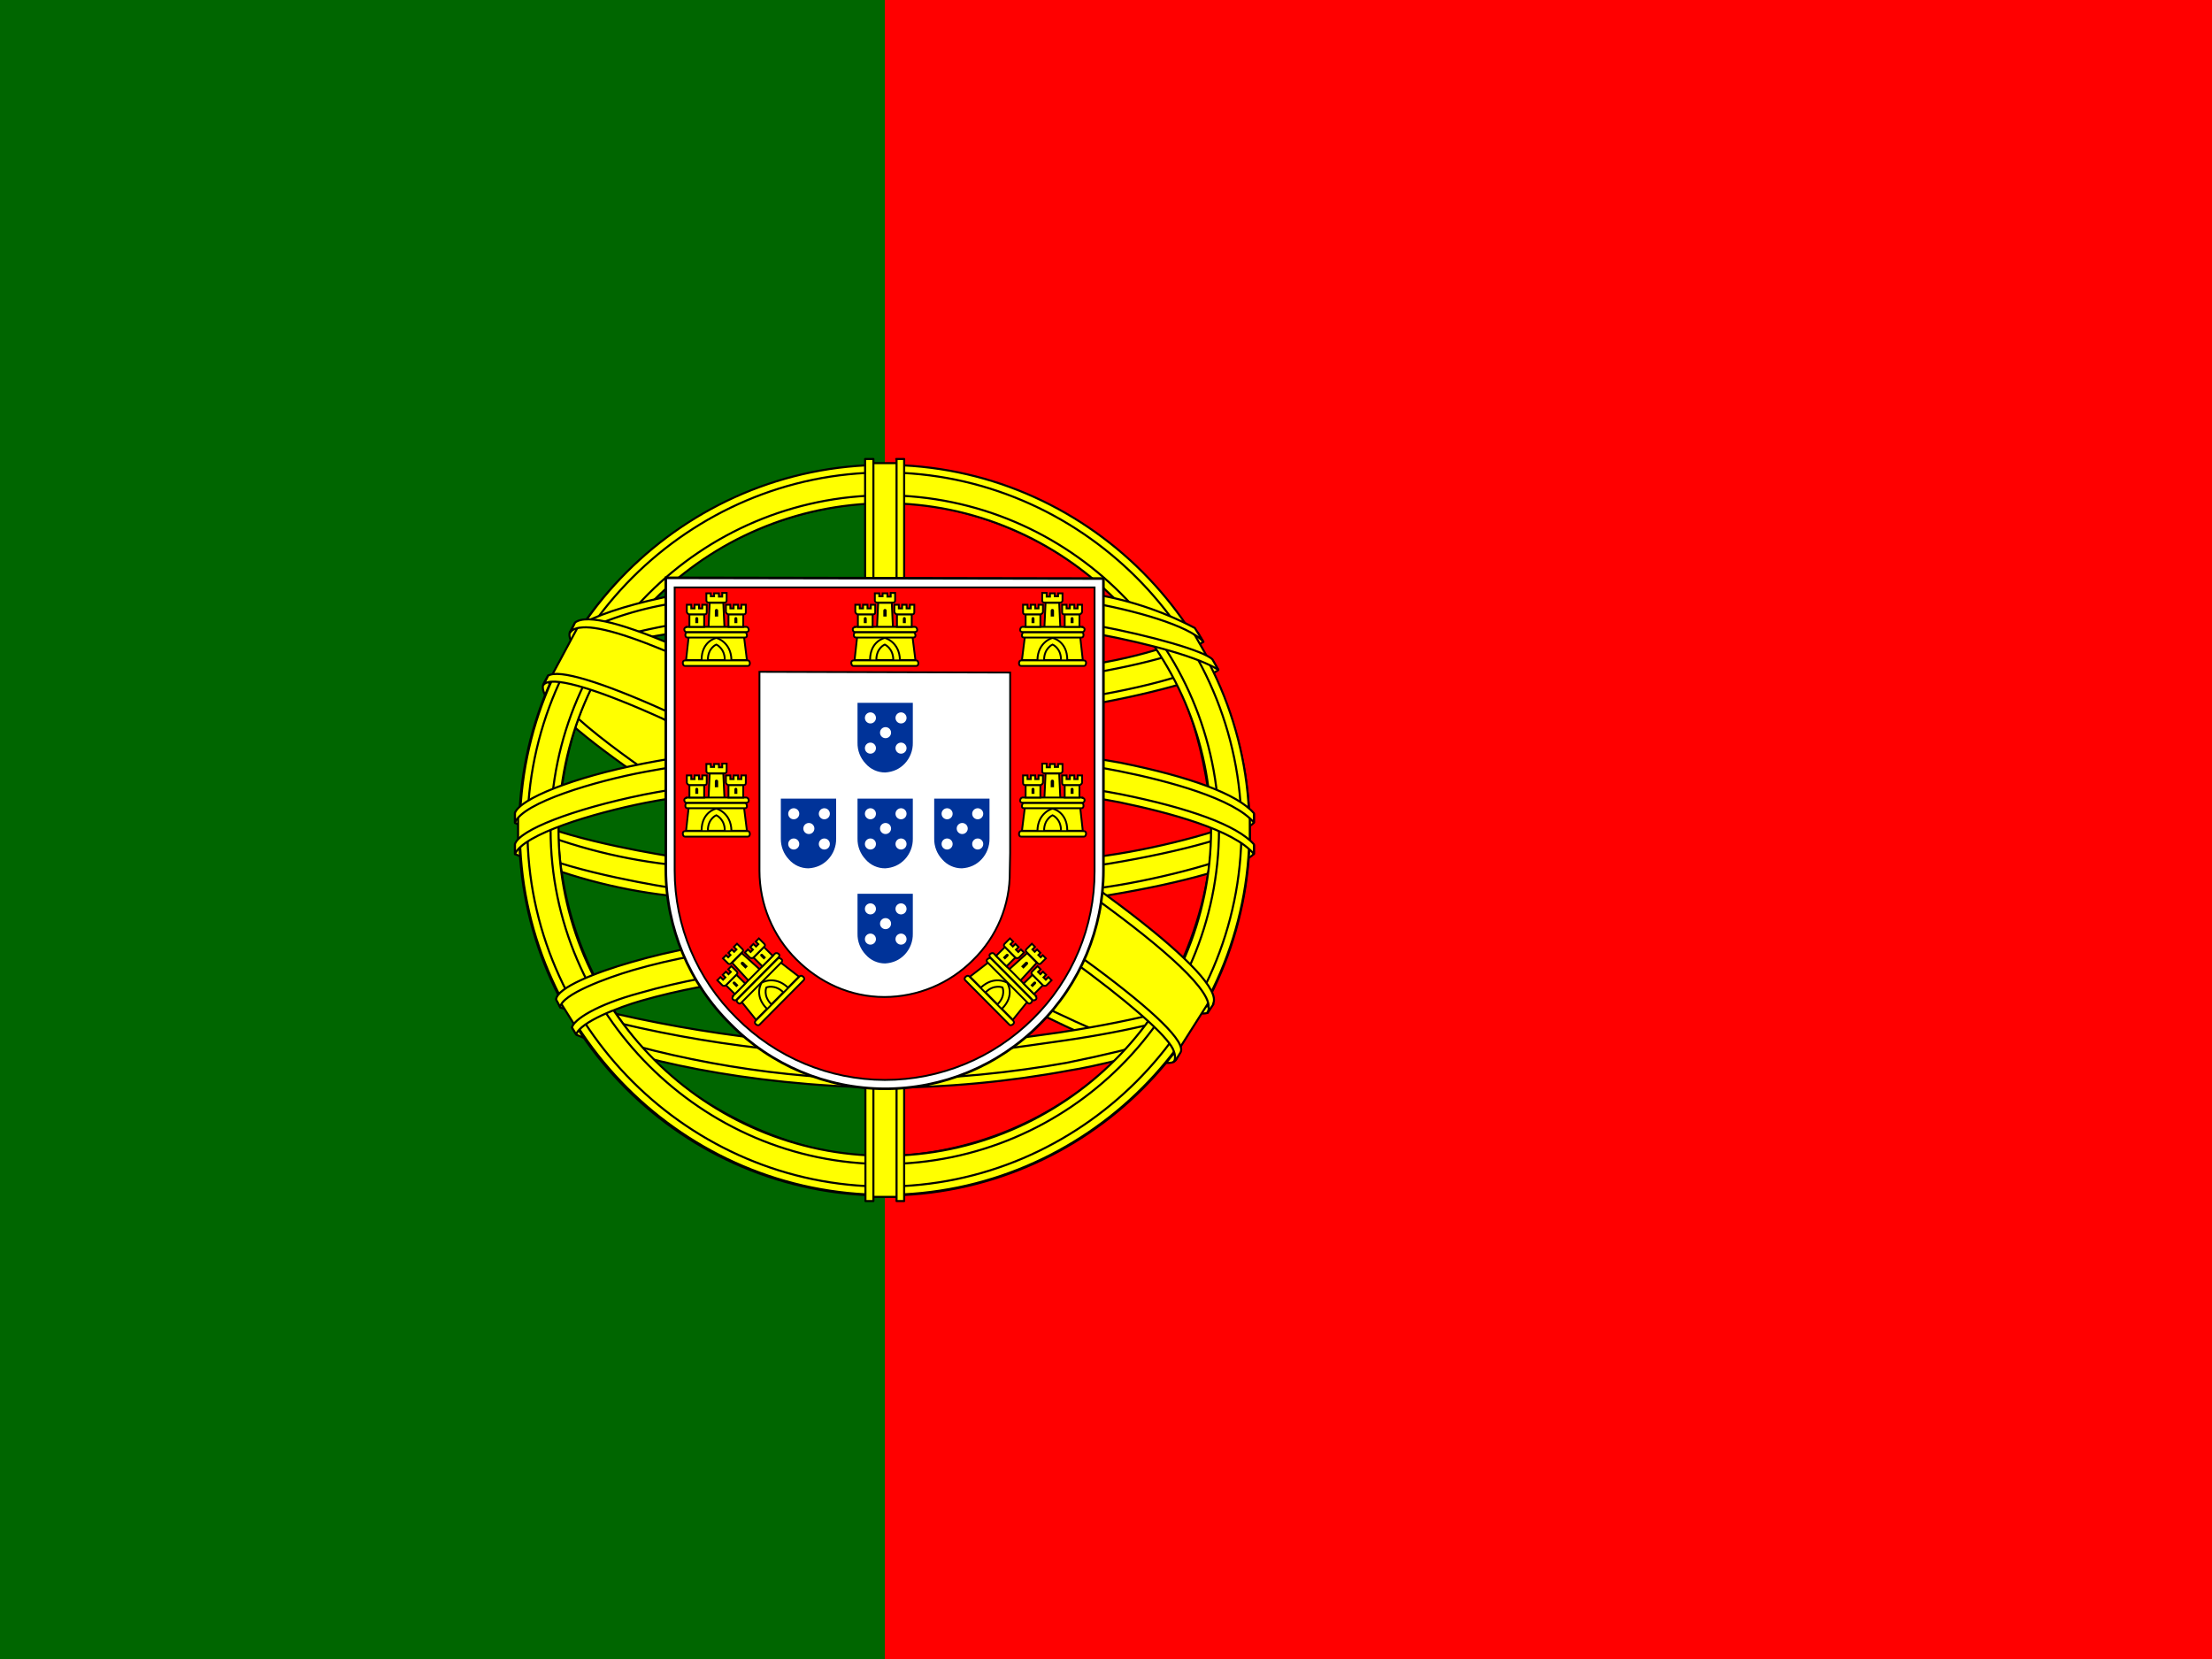
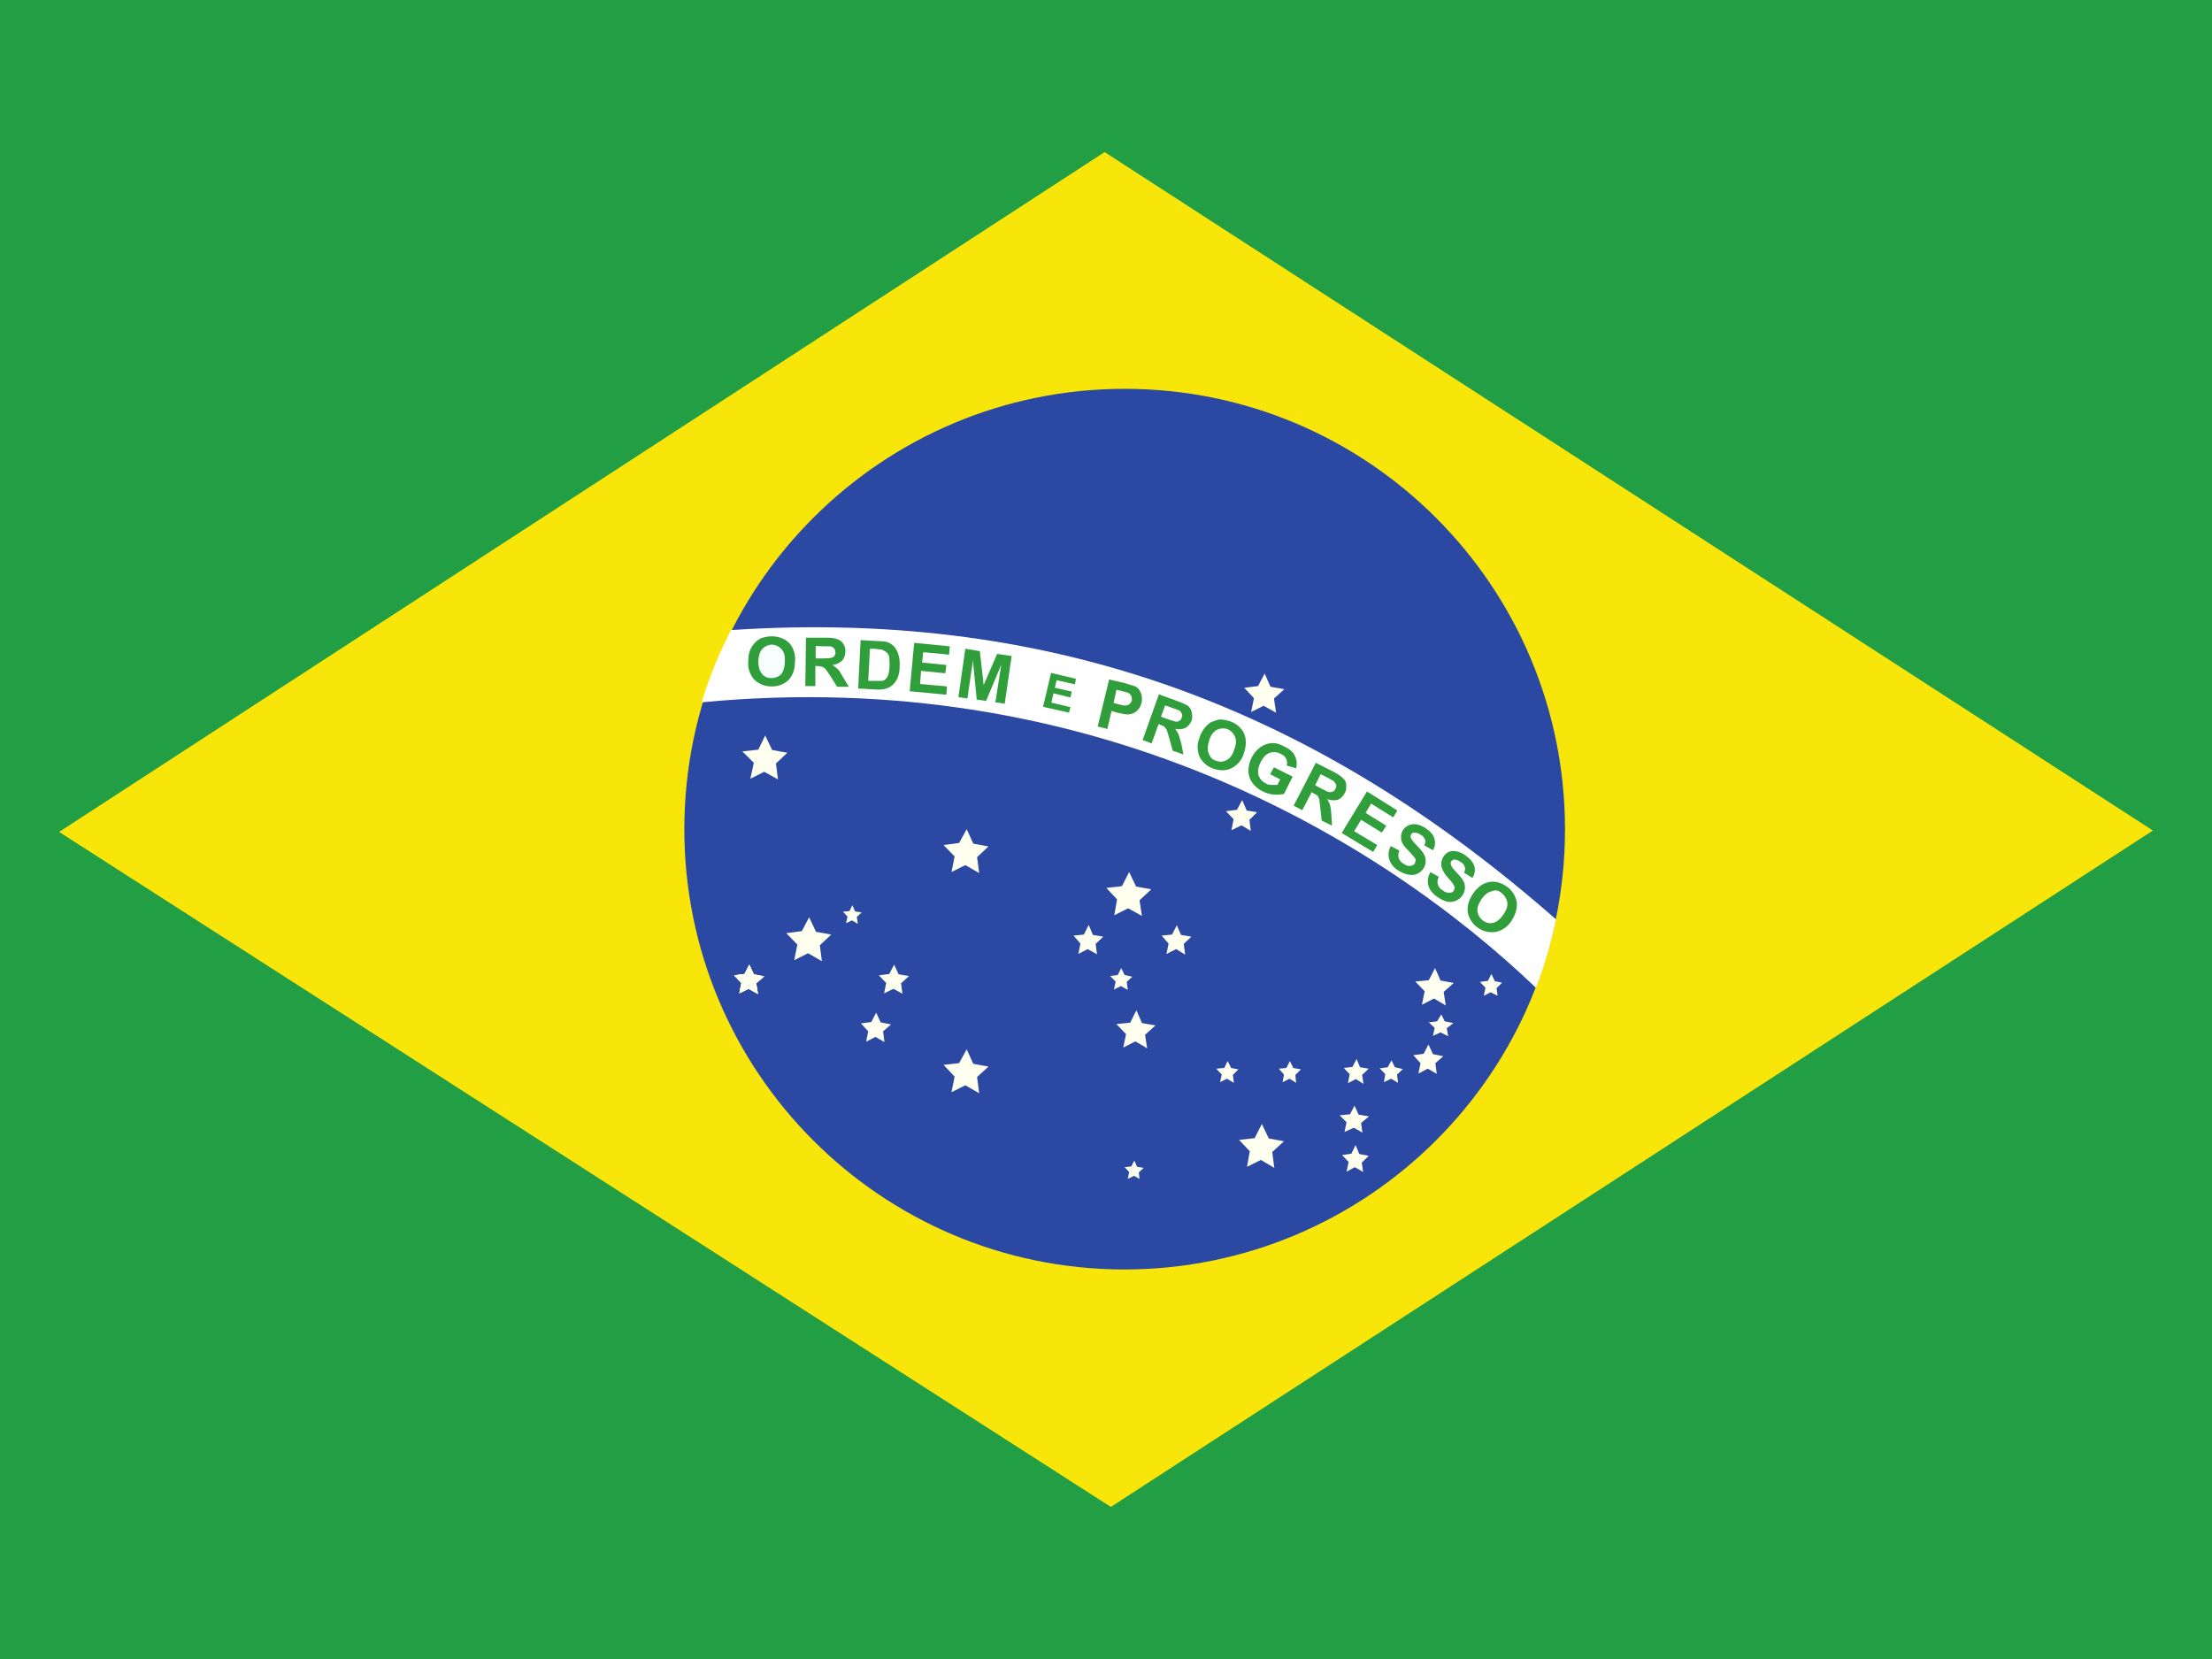
- <svg xmlns="http://www.w3.org/2000/svg" xmlns:xlink="http://www.w3.org/1999/xlink" id="flag-icons-pt" viewBox="0 0 640 480">
-   <path fill="red" d="M256 0h384v480H256z" />
-   <path fill="#060" d="M0 0h256v480H0z" />
-   <g fill="#ff0" fill-rule="evenodd" stroke="#000" stroke-linecap="round" stroke-linejoin="round" stroke-width=".6">
-     <path d="M339.5 306.2c-32.3-1-180-93.2-181-108l8.1-13.5c14.7 21.3 165.7 111 180.6 107.8z" />
-     <path d="M164.9 182.8c-2.9 7.8 38.6 33.4 88.4 63.8s92.9 49 96 46.4l1.5-2.8q-.9 1.6-4.3.6c-13.5-3.9-48.6-20-92.1-46.4-43.6-26.4-81.4-50.7-87.3-61a6 6 0 0 1-.6-3.1h-.2l-1.2 2.2zm175.3 123.8q-.7 1.3-3.5.8c-12-1.3-48.6-19.1-91.9-45-50.4-30.2-92-57.6-87.4-64.8l1.2-2.2.2.1c-4 12.2 82.1 61.4 87.2 64.6 49.8 30.8 91.8 48.9 95.5 44.2z" />
-     <path d="M256.2 207.2c32.2-.3 72-4.4 95-13.6l-5-8c-13.5 7.5-53.5 12.5-90.3 13.2-43.4-.4-74.1-4.5-89.5-14.8l-4.6 8.6c28.2 12 57.2 14.5 94.4 14.6" />
-     <path d="M352.5 193.8c-.8 1.3-15.8 6.4-37.8 10.2a381 381 0 0 1-58.6 4.3 416 416 0 0 1-56.2-3.6c-23.1-3.6-35-8.6-39.5-10.4l1.1-2.2c12.7 5 24.7 8 38.7 10.2A412 412 0 0 0 256 206a392 392 0 0 0 58.3-4.3c22.5-3.7 34.8-8.4 36.6-10.5zm-4.4-8.1c-2.4 2-14.6 6.3-36 9.7a388 388 0 0 1-55.8 4c-22 0-40.1-1.6-53.8-3.6-21.8-2.8-33.4-8-37.6-9.4l1.3-2.2c3.3 1.7 14.4 6.2 36.5 9.3a385 385 0 0 0 53.6 3.4 384 384 0 0 0 55.4-4c21.5-3 33.1-8.4 34.9-9.8zM150.3 246c19.8 10.7 63.9 16 105.6 16.4 38 .1 87.4-5.8 105.9-15.6l-.5-10.7c-5.8 9-58.8 17.7-105.8 17.4s-90.7-7.6-105.3-17v9.5" />
-     <path d="M362.8 244.5v2.5c-2.8 3.4-20.2 8.4-42 12a434 434 0 0 1-65.4 4.4 400 400 0 0 1-62-4.3 155 155 0 0 1-44.4-12v-2.9c9.7 6.4 35.9 11.2 44.7 12.6 15.8 2.4 36.1 4.2 61.7 4.2 26.9 0 48.4-1.9 65-4.4 15.7-2.3 38-8.2 42.4-12.1m0-9v2.5c-2.8 3.3-20.2 8.3-42 11.9a434 434 0 0 1-65.4 4.5 414 414 0 0 1-62-4.3 155 155 0 0 1-44.4-12v-3c9.7 6.5 36 11.2 44.7 12.6a408 408 0 0 0 61.7 4.3c26.9 0 48.5-2 65-4.5 15.7-2.2 38-8.1 42.4-12m-107 68.8c-45.6-.2-84.7-12.4-93-14.4l6 9.4a250 250 0 0 0 87.4 14.3c34.7-1 65-3.7 86.3-14.1l6.2-9.8c-14.5 6.9-64 14.6-93 14.6" />
-     <path d="m344.9 297.3-2.8 4c-10 3.6-26 7.4-32.6 8.4a296 296 0 0 1-53.7 5c-40.4-.6-73.5-8.5-89-15.3l-1.3-2.1.2-.4 2.1.9a287 287 0 0 0 88.2 14.5c18.8 0 37.5-2.1 52.6-4.8 23.2-4.7 32.6-8.2 35.5-9.8l.7-.4zm5.3-8.8-2 3.5c-5.4 2-20 6.2-41.3 9.2-14 1.9-22.7 3.8-50.6 4.3a347 347 0 0 1-94.2-14L161 289a390 390 0 0 0 95.4 14c25.5-.5 36.4-2.4 50.3-4.3 24.8-3.8 37.3-8 41-9.1v-.2l2.6-1z" />
-     <path d="M350.8 237.6c.1 30-15.3 57-27.6 68.8a99 99 0 0 1-67.8 28.2c-30.3.5-58.8-19.2-66.5-27.9a101 101 0 0 1-27.5-67.4c1.8-32.8 14.7-55.6 33.3-71.3a100 100 0 0 1 64.2-22.7 98 98 0 0 1 71 35.6c12.5 15.2 18 31.7 20.9 56.7M255.6 135a106 106 0 0 1 106 105.2 105.6 105.6 0 1 1-211.4 0c-.1-58 47.3-105.2 105.4-105.2" />
-     <path d="M255.9 134.5c58.2 0 105.6 47.4 105.6 105.6S314.1 345.7 256 345.7s-105.6-47.4-105.6-105.6S197.8 134.5 256 134.5zM152.6 240c0 56.8 46.7 103.3 103.3 103.3S359.2 296.8 359.2 240s-46.7-103.3-103.3-103.3S152.6 183.2 152.6 240" />
-     <path d="M256 143.3a97 97 0 0 1 96.7 96.7 97 97 0 0 1-96.7 96.8c-53 0-96.7-43.6-96.7-96.8a97 97 0 0 1 96.7-96.7M161.6 240c0 52 42.6 94.4 94.4 94.4s94.4-42.5 94.4-94.4-42.6-94.4-94.4-94.4a95 95 0 0 0-94.4 94.4" />
-     <path d="M260.3 134h-9.1v212.3h9z" />
-     <path d="M259.3 132.8h2.3v214.7h-2.2V132.8zm-9 0h2.4v214.7h-2.3z" />
-     <path d="M361.6 244.2v-7.8l-6.4-6-36.3-9.6-52.2-5.3-63 3.2-44.8 10.6-9 6.7v7.9l22.9-10.3 54.4-8.5h52.3l38.4 4.2 26.6 6.4z" />
-     <path d="M256 223.8c24.9 0 49 2.3 68.3 6 19.8 4 33.7 9 38.5 14.5v2.8c-5.8-7-24.5-12-39-15-19-3.6-43-6-67.9-6-26.1 0-50.5 2.6-69.3 6.2-15 3-35.1 9-37.6 14.8v-2.9c1.3-4 16.3-10 37.3-14.3 18.9-3.7 43.3-6.1 69.6-6.1zm0-9.1a383 383 0 0 1 68.3 6c19.8 4 33.7 9 38.5 14.6v2.7c-5.8-6.9-24.5-12-39-14.9-19-3.7-43-6-67.9-6a376 376 0 0 0-69.2 6.2c-14.5 2.7-35.4 8.9-37.7 14.7v-2.8c1.4-4 16.6-10.3 37.3-14.3 19-3.7 43.3-6.2 69.7-6.2m-.6-46.2c39.3-.2 73.6 5.5 89.3 13.5l5.7 10c-13.6-7.4-50.6-15-94.9-14-36.1.3-74.7 4-94 14.4l6.8-11.4c15.9-8.3 53.3-12.5 87.1-12.5" />
-     <path d="M256 176.7a354 354 0 0 1 61.3 4.3c16 3 31.3 7.4 33.5 9.8l1.7 3c-5.3-3.4-18.6-7.3-35.6-10.5s-38.7-4.3-61-4.2c-25.3-.1-45 1.2-61.8 4.2a109 109 0 0 0-33.3 10.3l1.7-3.1c6-3 15.3-6.7 31.1-9.6 17.5-3.2 37.4-4.1 62.4-4.2m0-9c21.4-.2 42.6 1 59.1 4a96 96 0 0 1 30.6 10l2.5 4c-4.2-4.7-20-9.2-34.1-11.6-16.4-2.9-36.7-4-58.1-4.2a361 361 0 0 0-59.5 4.4 97 97 0 0 0-29.6 9.1l2.2-3.3c5.8-3 15.2-5.8 27-8.1a357 357 0 0 1 59.9-4.4zM308.4 284a276 276 0 0 0-52.5-4c-65.5.8-86.6 13.5-89.2 17.3l-5-8c16.8-12 52.4-18.8 94.6-18.2q32.9.5 56.6 5l-4.5 8" />
-     <path d="M255.6 278.9c18.2.3 36 1 53.3 4.2l-1.2 2.2c-16-3-33.2-4-52-4-24.3-.2-48.7 2.1-70 8.2-6.7 1.9-17.8 6.2-19 9.8l-1.2-2c.4-2.2 7-6.6 19.6-10 24.4-7 47.2-8.3 70.5-8.4m.8-9.2a327 327 0 0 1 57.3 5l-1.3 2.3a299 299 0 0 0-56-4.9c-24.2 0-49.9 1.8-73.3 8.6-7.5 2.2-20.6 7-21 10.7l-1.2-2.2c.2-3.4 11.5-7.9 21.7-10.8 23.5-6.9 49.3-8.6 73.8-8.7" />
-     <path d="m349.4 290.5-7.8 12.3-22.7-20.1-58.6-39.5-66.2-36.3-34.3-11.7 7.3-13.6 2.5-1.3 21.3 5.3 70.4 36.3 40.6 25.6L336 272l13.9 16z" />
-     <path d="M158.6 195.5c6-4 50.2 15.6 96.6 43.6 46.1 28 90.3 59.6 86.3 65.5l-1.3 2.1-.6.5c.1-.1.8-1 0-3.1-2-6.5-33.4-31.5-85.3-62.9-50.7-30.1-92.9-48.3-97-43.1zM351 290.4c3.8-7.6-37.2-38.5-88.1-68.6-52-29.5-89.6-46.9-96.5-41.7L165 183q-.1 0 .4-.5c1.2-1 3.3-1 4.2-1 11.8.2 45.5 15.7 92.8 42.8 20.8 12 87.6 55 87.3 67 0 1 .1 1.2-.3 1.8l1.7-2.6z" />
-   </g>
-   <g transform="translate(0 26.7)scale(1.06667)">
-     <path fill="#fff" stroke="#000" stroke-width=".7" d="M180.6 211a59 59 0 0 0 17.5 41.7 59 59 0 0 0 41.8 17.6 59 59 0 0 0 42-17.4 59 59 0 0 0 17.4-41.8v-79.2l-118.7-.2z" />
-     <path fill="red" stroke="#000" stroke-width=".5" d="M183 211.1a56 56 0 0 0 16.8 40 57 57 0 0 0 40.2 16.8 57 57 0 0 0 40.2-16.6 56 56 0 0 0 16.7-40v-77H183v76.8m91-53.7v48.9l-.1 5.1a33 33 0 0 1-10 24 34 34 0 0 1-24 10c-9.4 0-17.7-4-23.9-10.2a34 34 0 0 1-10-24v-54z" />
-     <g id="pt-e">
-       <g id="pt-d" fill="#ff0" stroke="#000" stroke-width=".5">
-         <path stroke="none" d="M190.2 154.4c.1-5.5 4-6.8 4-6.8.1 0 4.3 1.4 4.3 6.9z" />
-         <path d="m186.8 147.7-.7 6.3h4.2c0-5.2 4-6 4-6 .1 0 4 1.1 4.1 6h4.2l-.8-6.4zm-1 6.4h17q.5 0 .6.7 0 .8-.6.8h-17q-.5 0-.6-.8 0-.7.7-.7z" />
-         <path d="M192 154c0-3.3 2.3-4.2 2.3-4.2s2.3 1 2.3 4.2H192m-5.8-9h16.3q.5.1.6.8 0 .5-.6.6h-16.3q-.5 0-.6-.7 0-.5.6-.6zm.4 1.5H202q.5 0 .6.7t-.6.7h-15.5q-.6 0-.6-.7t.6-.7zm5-10.6h1.2v.8h.9v-.8h1.3v.9h.9v-1h1.2v2q0 .6-.5.6h-4.4q-.5 0-.6-.5zm4.6 2.7.3 6.4h-4.3l.3-6.5h3.7" />
-         <path id="pt-a" d="M191 141.6v3.4h-4v-3.4z" />
-         <use xlink:href="#pt-a" width="100%" height="100%" x="10.6" />
-         <path id="pt-b" d="M186.3 139h1.2v1h.9v-1h1.2v1h.9v-1h1.2v2q0 .6-.5.6h-4.3a1 1 0 0 1-.6-.6z" />
-         <use xlink:href="#pt-b" width="100%" height="100%" x="10.6" />
-         <path fill="#000001" stroke="none" d="M193.9 140.6c0-.6.9-.6.9 0v1.6h-.9z" />
-         <path id="pt-c" fill="#000001" stroke="none" d="M188.6 142.8c0-.6.8-.6.8 0v1.2h-.8z" />
-         <use xlink:href="#pt-c" width="100%" height="100%" x="10.6" />
-       </g>
-       <use xlink:href="#pt-d" width="100%" height="100%" y="46.3" />
-       <use xlink:href="#pt-d" width="100%" height="100%" transform="rotate(-45.2 312.8 180)" />
+ <svg xmlns="http://www.w3.org/2000/svg" id="flag-icons-br" viewBox="0 0 640 480">
+   <g stroke-width="1pt">
+     <path fill="#229e45" fill-rule="evenodd" d="M0 0h640v480H0z" />
+     <path fill="#f8e509" fill-rule="evenodd" d="m321.4 436 301.5-195.7L319.6 44 17.1 240.7z" />
+     <path fill="#2b49a3" fill-rule="evenodd" d="M452.8 240c0 70.3-57.1 127.3-127.6 127.3A127.4 127.4 0 1 1 452.8 240" />
+     <path fill="#ffffef" fill-rule="evenodd" d="m283.3 316.3-4-2.3-4 2 .9-4.5-3.2-3.4 4.5-.5 2.2-4 1.9 4.2 4.4.8-3.3 3m86 26.3-3.9-2.3-4 2 .8-4.5-3.1-3.3 4.5-.5 2.1-4.1 2 4.2 4.4.8-3.4 3.1m-36.2-30-3.4-2-3.5 1.8.8-3.9-2.8-2.9 4-.4 1.8-3.6 1.6 3.7 3.9.7-3 2.7m87-8.5-3.4-2-3.5 1.8.8-3.9-2.7-2.8 3.9-.4 1.8-3.5 1.6 3.6 3.8.7-2.9 2.6m-87.3-22-4-2.2-4 2 .8-4.6-3.1-3.3 4.5-.5 2.1-4.1 2 4.2 4.4.8-3.4 3.2m-104.6-35-4-2.2-4 2 1-4.6-3.3-3.3 4.6-.5 2-4.1 2 4.2 4.4.8-3.3 3.1m13.3 57.2-4-2.3-4 2 .9-4.5-3.2-3.3 4.5-.6 2.1-4 2 4.2 4.4.8-3.3 3.1m132-67.3-3.6-2-3.6 1.8.8-4-2.8-3 4-.5 1.9-3.6 1.7 3.8 4 .7-3 2.7m-6.7 38.3-2.7-1.6-2.9 1.4.6-3.2-2.2-2.3 3.2-.4 1.5-2.8 1.3 3 3 .5-2.2 2.2m-142.2 50.4-2.7-1.5-2.7 1.3.6-3-2.1-2.2 3-.4 1.4-2.7 1.3 2.8 3 .6-2.3 2M419 299.8l-2.2-1.1-2.2 1 .5-2.3-1.7-1.6 2.4-.3 1.2-2 1 2 2.5.5-1.9 1.5" />
+     <path fill="#ffffef" fill-rule="evenodd" d="m219.3 287.6-2.7-1.5-2.7 1.3.6-3-2.1-2.2 3-.4 1.4-2.7 1.3 2.8 3 .6-2.3 2" />
+     <path fill="#ffffef" fill-rule="evenodd" d="m219.3 287.6-2.7-1.5-2.7 1.3.6-3-2.1-2.2 3-.4 1.4-2.7 1.3 2.8 3 .6-2.3 2m42.3 3-2.6-1.4-2.7 1.3.6-3-2.1-2.2 3-.4 1.4-2.7 1.3 2.8 3 .5-2.3 2.1m-4.8 17-2.6-1.5-2.7 1.4.6-3-2.1-2.3 3-.4 1.4-2.7 1.3 2.8 3 .6-2.3 2m87.4-22.2-2.6-1.6-2.8 1.4.6-3-2-2.3 3-.3 1.4-2.7 1.2 2.8 3 .5-2.2 2.1m-25.1 3-2.7-1.5-2.7 1.4.6-3-2-2.3 3-.3 1.4-2.8 1.2 2.9 3 .5-2.2 2.1m-68.8-5.8-1.7-1-1.7.8.4-1.9-1.3-1.4 1.9-.2.8-1.7.8 1.8 1.9.3-1.4 1.3m167.8 45.4-2.6-1.5-2.7 1.4.6-3-2.1-2.3 3-.4 1.4-2.7 1.3 2.8 3 .6-2.3 2m-20.8 6-2.2-1.4-2.3 1.2.5-2.6-1.7-1.8 2.5-.3 1.2-2.3 1 2.4 2.5.4-1.9 1.8m10.4 2.3-2-1.2-2.1 1 .4-2.3-1.6-1.7 2.3-.3 1.1-2 1 2 2.3.5-1.7 1.6m29.1-22.8-2-1-2 1 .5-2.3-1.6-1.7 2.3-.3 1-2 1 2.1 2.1.4-1.6 1.6m-38.8 41.8-2.5-1.4-2.7 1.2.6-2.8-2-2 3-.3 1.3-2.5 1.2 2.6 3 .5-2.3 1.9m.6 14.2-2.4-1.4-2.4 1.3.6-2.8-1.9-2 2.7-.4 1.2-2.5 1.1 2.6 2.7.5-2 2m-19-23.1-1.9-1.2-2 1 .4-2.2-1.5-1.7 2.2-.2 1-2 1 2 2.2.4-1.6 1.6m-17.8 2.3-2-1.2-2 1 .5-2.2-1.6-1.7 2.3-.2 1-2 1 2 2.1.4-1.6 1.6m-30.4-24.6-2-1.1-2 1 .5-2.3-1.6-1.6 2.2-.3 1-2 1 2 2.2.5-1.6 1.5m3.7 57-1.6-.9-1.8.9.4-2-1.3-1.4 1.9-.2.9-1.7.8 1.8 1.9.3-1.4 1.3m-46.2-86.6-4-2.3-4 2 .9-4.5-3.2-3.3 4.5-.6 2.2-4 1.9 4.2 4.4.8-3.3 3.1" />
+     <path fill="#fff" fill-rule="evenodd" d="M444.4 285.8a125 125 0 0 0 5.8-19.8c-67.8-59.5-143.3-90-238.7-83.7a125 125 0 0 0-8.5 20.9c113-10.8 196 39.2 241.4 82.6" />
+     <path fill="#309e3a" d="m414 252.4 2.3 1.3a3 3 0 0 0-.3 2.2 3 3 0 0 0 1.4 1.7q1 .8 2 .7.9 0 1.3-.7l.2-.9-.5-1q-.3-.5-1.5-1.8a8 8 0 0 1-1.8-3 4 4 0 0 1 2-4.4 4 4 0 0 1 2.3-.2 7 7 0 0 1 2.6 1.2q2.1 1.5 2.6 3.2a4 4 0 0 1-.6 3.3l-2.4-1.5q.5-1 .2-1.7-.2-.8-1.2-1.4a3 3 0 0 0-1.8-.7 1 1 0 0 0-.9.5q-.3.4-.1 1 .2.8 1.6 2.2t2 2.5a4 4 0 0 1-.3 4.2 4 4 0 0 1-1.9 1.5 4 4 0 0 1-2.4.3q-1.3-.3-2.8-1.3-2.2-1.5-2.7-3.3a5 5 0 0 1 .6-4zm-11.6-7.6 2.5 1.3a3 3 0 0 0-.2 2.2 3 3 0 0 0 1.4 1.6q1.1.8 2 .6.9 0 1.3-.8l.2-.8q0-.5-.5-1l-1.6-1.8q-1.7-1.6-2-2.8a4 4 0 0 1 .4-3.1 4 4 0 0 1 1.6-1.4 4 4 0 0 1 2.2-.3 7 7 0 0 1 2.6 1q2.3 1.5 2.7 3.1a4 4 0 0 1-.4 3.4l-2.5-1.4q.5-1 .2-1.7-.4-1-1.3-1.4a3 3 0 0 0-1.9-.6 1 1 0 0 0-.8.5q-.3.4-.1 1 .3.8 1.7 2.2 1.5 1.5 2 2.4a4 4 0 0 1 0 4.2 4 4 0 0 1-1.8 1.6 4 4 0 0 1-2.4.3 8 8 0 0 1-2.9-1.1 6 6 0 0 1-2.8-3.2 5 5 0 0 1 .4-4m-14.2-3.8 7.3-12 8.8 5.5-1.2 2-6.4-4-1.6 2.7 6 3.7-1.3 2-6-3.7-2 3.3 6.7 4-1.2 2zm-20.7-17 1.1-2 5.4 2.7-2.5 5q-1.2.3-3 .2a9 9 0 0 1-3.3-1 8 8 0 0 1-3-2.6 6 6 0 0 1-1-3.5 9 9 0 0 1 1-3.7 8 8 0 0 1 2.6-3 6 6 0 0 1 3.6-1.1q1.4 0 3.2 1 2.4 1.1 3.1 2.8a5 5 0 0 1 .3 3.5l-2.7-.8a3 3 0 0 0-.2-2q-.4-.9-1.6-1.4a4 4 0 0 0-3.1-.3q-1.5.5-2.6 2.6t-.7 3.8a4 4 0 0 0 2 2.4q.8.5 1.7.5h1.8l.8-1.6zm-90.2-22.3 2-14 4.2.7 1.1 9.8 3.9-9 4.2.6-2 13.8-2.7-.4 1.7-10.9-4.4 10.5-2.7-.4-1.1-11.3-1.6 11zm-14.1-1.7 1.3-14 10.3 1-.2 2.4-7.5-.7-.3 3 7 .7-.3 2.4-7-.7-.3 3.8 7.8.7-.2 2.4z" />
+     <g stroke-opacity=".5">
+       <path fill="#309e3a" d="M216.5 191.3q0-2.2.7-3.6a7 7 0 0 1 1.4-1.9 5 5 0 0 1 1.8-1.2q1.5-.5 3-.5 3.1.1 5 2a7 7 0 0 1 1.6 5.5q0 3.3-2 5.3a7 7 0 0 1-5 1.7 7 7 0 0 1-4.8-2 7 7 0 0 1-1.7-5.3" />
+       <path fill="#f7ffff" d="M219.4 191.3q0 2.3 1 3.6t2.8 1.3a4 4 0 0 0 2.8-1.1q1-1.2 1.1-3.7.1-2.4-1-3.6a4 4 0 0 0-2.7-1.3 4 4 0 0 0-2.8 1.2q-1.1 1.2-1.2 3.6" />
    </g>
-     <use xlink:href="#pt-d" width="100%" height="100%" x="45.7" />
-     <use xlink:href="#pt-e" width="100%" height="100%" transform="matrix(-1 0 0 1 479.8 0)" />
-     <g id="pt-f" fill="#fff">
-       <path fill="#039" d="M232.6 202.4a8 8 0 0 0 2.2 5.7 7 7 0 0 0 5.3 2.4q3.2-.2 5.3-2.4a8 8 0 0 0 2.2-5.7v-10.8h-15z" />
-       <circle cx="236.1" cy="195.7" r="1.5" />
-       <circle cx="244.4" cy="195.7" r="1.5" />
-       <circle cx="240.2" cy="199.7" r="1.5" />
-       <circle cx="236.1" cy="203.9" r="1.5" />
-       <circle cx="244.4" cy="203.9" r="1.5" />
+     <g stroke-opacity=".5">
+       <path fill="#309e3a" d="m233 198.5.2-14h6q2.2 0 3.2.5 1 .3 1.6 1.3c.6 1 .6 1.4.6 2.3a4 4 0 0 1-1 2.6 5 5 0 0 1-2.7 1.2l1.5 1.2q.6.6 1.5 2.3l1.7 2.8h-3.4l-2-3.2-1.4-2-.9-.6-1.4-.2h-.6v5.8z" />
+       <path fill="#fff" d="M236 190.5h2q2.1 0 2.6-.2.5-.1.8-.5.4-.6.3-1 0-.9-.4-1.2-.3-.4-1-.6h-2l-2.3-.1z" />
    </g>
-     <use xlink:href="#pt-f" width="100%" height="100%" y="-26" />
-     <use xlink:href="#pt-f" width="100%" height="100%" x="-20.8" />
-     <use xlink:href="#pt-f" width="100%" height="100%" x="20.8" />
-     <use xlink:href="#pt-f" width="100%" height="100%" y="25.8" />
+     <g stroke-opacity=".5">
+       <path fill="#309e3a" d="m249 185.2 5.2.3q1.7 0 2.6.3a5 5 0 0 1 2 1.4 6 6 0 0 1 1.2 2.4q.4 1.4.3 3.3a9 9 0 0 1-.5 3q-.6 1.5-1.7 2.4a5 5 0 0 1-2 1q-1 .3-2.5.2l-5.3-.3z" />
+       <path fill="#fff" d="m251.7 187.7-.5 9.3h3.8q.8 0 1.2-.5.5-.4.8-1.3t.4-2.6l-.1-2.5a3 3 0 0 0-.8-1.4l-1.2-.7-2.3-.3z" />
+     </g>
+     <g stroke-opacity=".5">
+       <path fill="#309e3a" d="m317.6 210.2 3.3-13.6 4.4 1 3.2 1q1.1.6 1.6 1.9t.2 2.8q-.3 1.2-1 2a4 4 0 0 1-3 1.4q-1 0-3-.5l-1.7-.5-1.2 5.2z" />
+       <path fill="#fff" d="m323 199.6-.8 3.8 1.5.4q1.6.4 2.2.3a2 2 0 0 0 1.6-1.5q0-.7-.2-1.3a2 2 0 0 0-1-.9l-1.9-.5-1.3-.3z" />
+     </g>
+     <g stroke-opacity=".5">
+       <path fill="#309e3a" d="m330.6 214.1 4.7-13.2 5.5 2q2.2.8 3 1.4.8.7 1 1.8c.2 1.1.2 1.5 0 2.3q-.6 1.5-1.8 2.2-1.2.6-3 .3.6.7 1 1.6l.8 2.7.6 3.1-3.1-1.1-1-3.6-.7-2.4-.6-.8q-.3-.4-1.3-.7l-.5-.2-2 5.6z" />
+       <path fill="#fff" d="m336 207.4 1.9.7q2 .7 2.5.7t.9-.3q.5-.3.6-.9.3-.6 0-1.2a2 2 0 0 0-.8-.9l-2-.7-2-.7-1.2 3.3z" />
+     </g>
+     <g stroke-opacity=".5">
+       <path fill="#309e3a" d="M347 213.6a9 9 0 0 1 1.7-3.2 7 7 0 0 1 1.8-1.5l2-.7q1.5-.1 3.1.4a7 7 0 0 1 4.2 3.3q1.2 2.4.2 5.7a7 7 0 0 1-3.4 4.5q-2.3 1.3-5.2.4a7 7 0 0 1-4.2-3.3 7 7 0 0 1-.2-5.6" />
+       <path fill="#fff" d="M349.8 214.4q-.7 2.3 0 3.8c.7 1.5 1.2 1.6 2.3 2q1.5.5 3-.4 1.4-.8 2.1-3.2.8-2.2 0-3.7a4 4 0 0 0-2.2-2 4 4 0 0 0-3 .3q-1.5.8-2.2 3.2" />
+     </g>
+     <g stroke-opacity=".5">
+       <path fill="#309e3a" d="m374.3 233.1 6.4-12.4 5.3 2.7a10 10 0 0 1 2.7 1.9q.8.7.8 1.9c0 1.2 0 1.5-.4 2.2a4 4 0 0 1-2 2q-1.5.4-3.1-.2.6 1 .8 1.7.3.9.4 2.8l.2 3.2-3-1.5-.4-3.7-.3-2.5-.5-1-1.2-.7-.5-.3-2.7 5.2z" />
+       <path fill="#fff" d="m380.5 227.2 1.9 1q1.8 1 2.3 1t1-.2q.4-.2.7-.8t.2-1.2l-.7-1-1.8-1-2-1z" />
+     </g>
+     <g stroke-opacity=".5">
+       <path fill="#309e3a" d="M426.1 258.7a9 9 0 0 1 2.5-2.6 7 7 0 0 1 2.2-.9 6 6 0 0 1 2.2 0q1.5.3 2.8 1.2a7 7 0 0 1 3 4.4q.4 2.6-1.4 5.5a7 7 0 0 1-4.5 3.3 7 7 0 0 1-5.2-1.1 7 7 0 0 1-3-4.4q-.4-2.7 1.4-5.4" />
+       <path fill="#fff" d="M428.6 260.3q-1.4 2-1.1 3.6a4 4 0 0 0 1.6 2.5q1.5 1 3 .6t2.9-2.4q1.4-2.1 1.1-3.6t-1.6-2.6c-1.4-1.1-2-.8-3-.5q-1.5.3-3 2.4z" />
+     </g>
+     <path fill="#309e3a" d="m301.8 204.5 2.3-9.8 7.2 1.7-.3 1.6-5.3-1.2-.5 2.2 4.9 1.1-.4 1.7-4.9-1.2-.6 2.7 5.5 1.3-.4 1.6z" />
  </g>
</svg>
